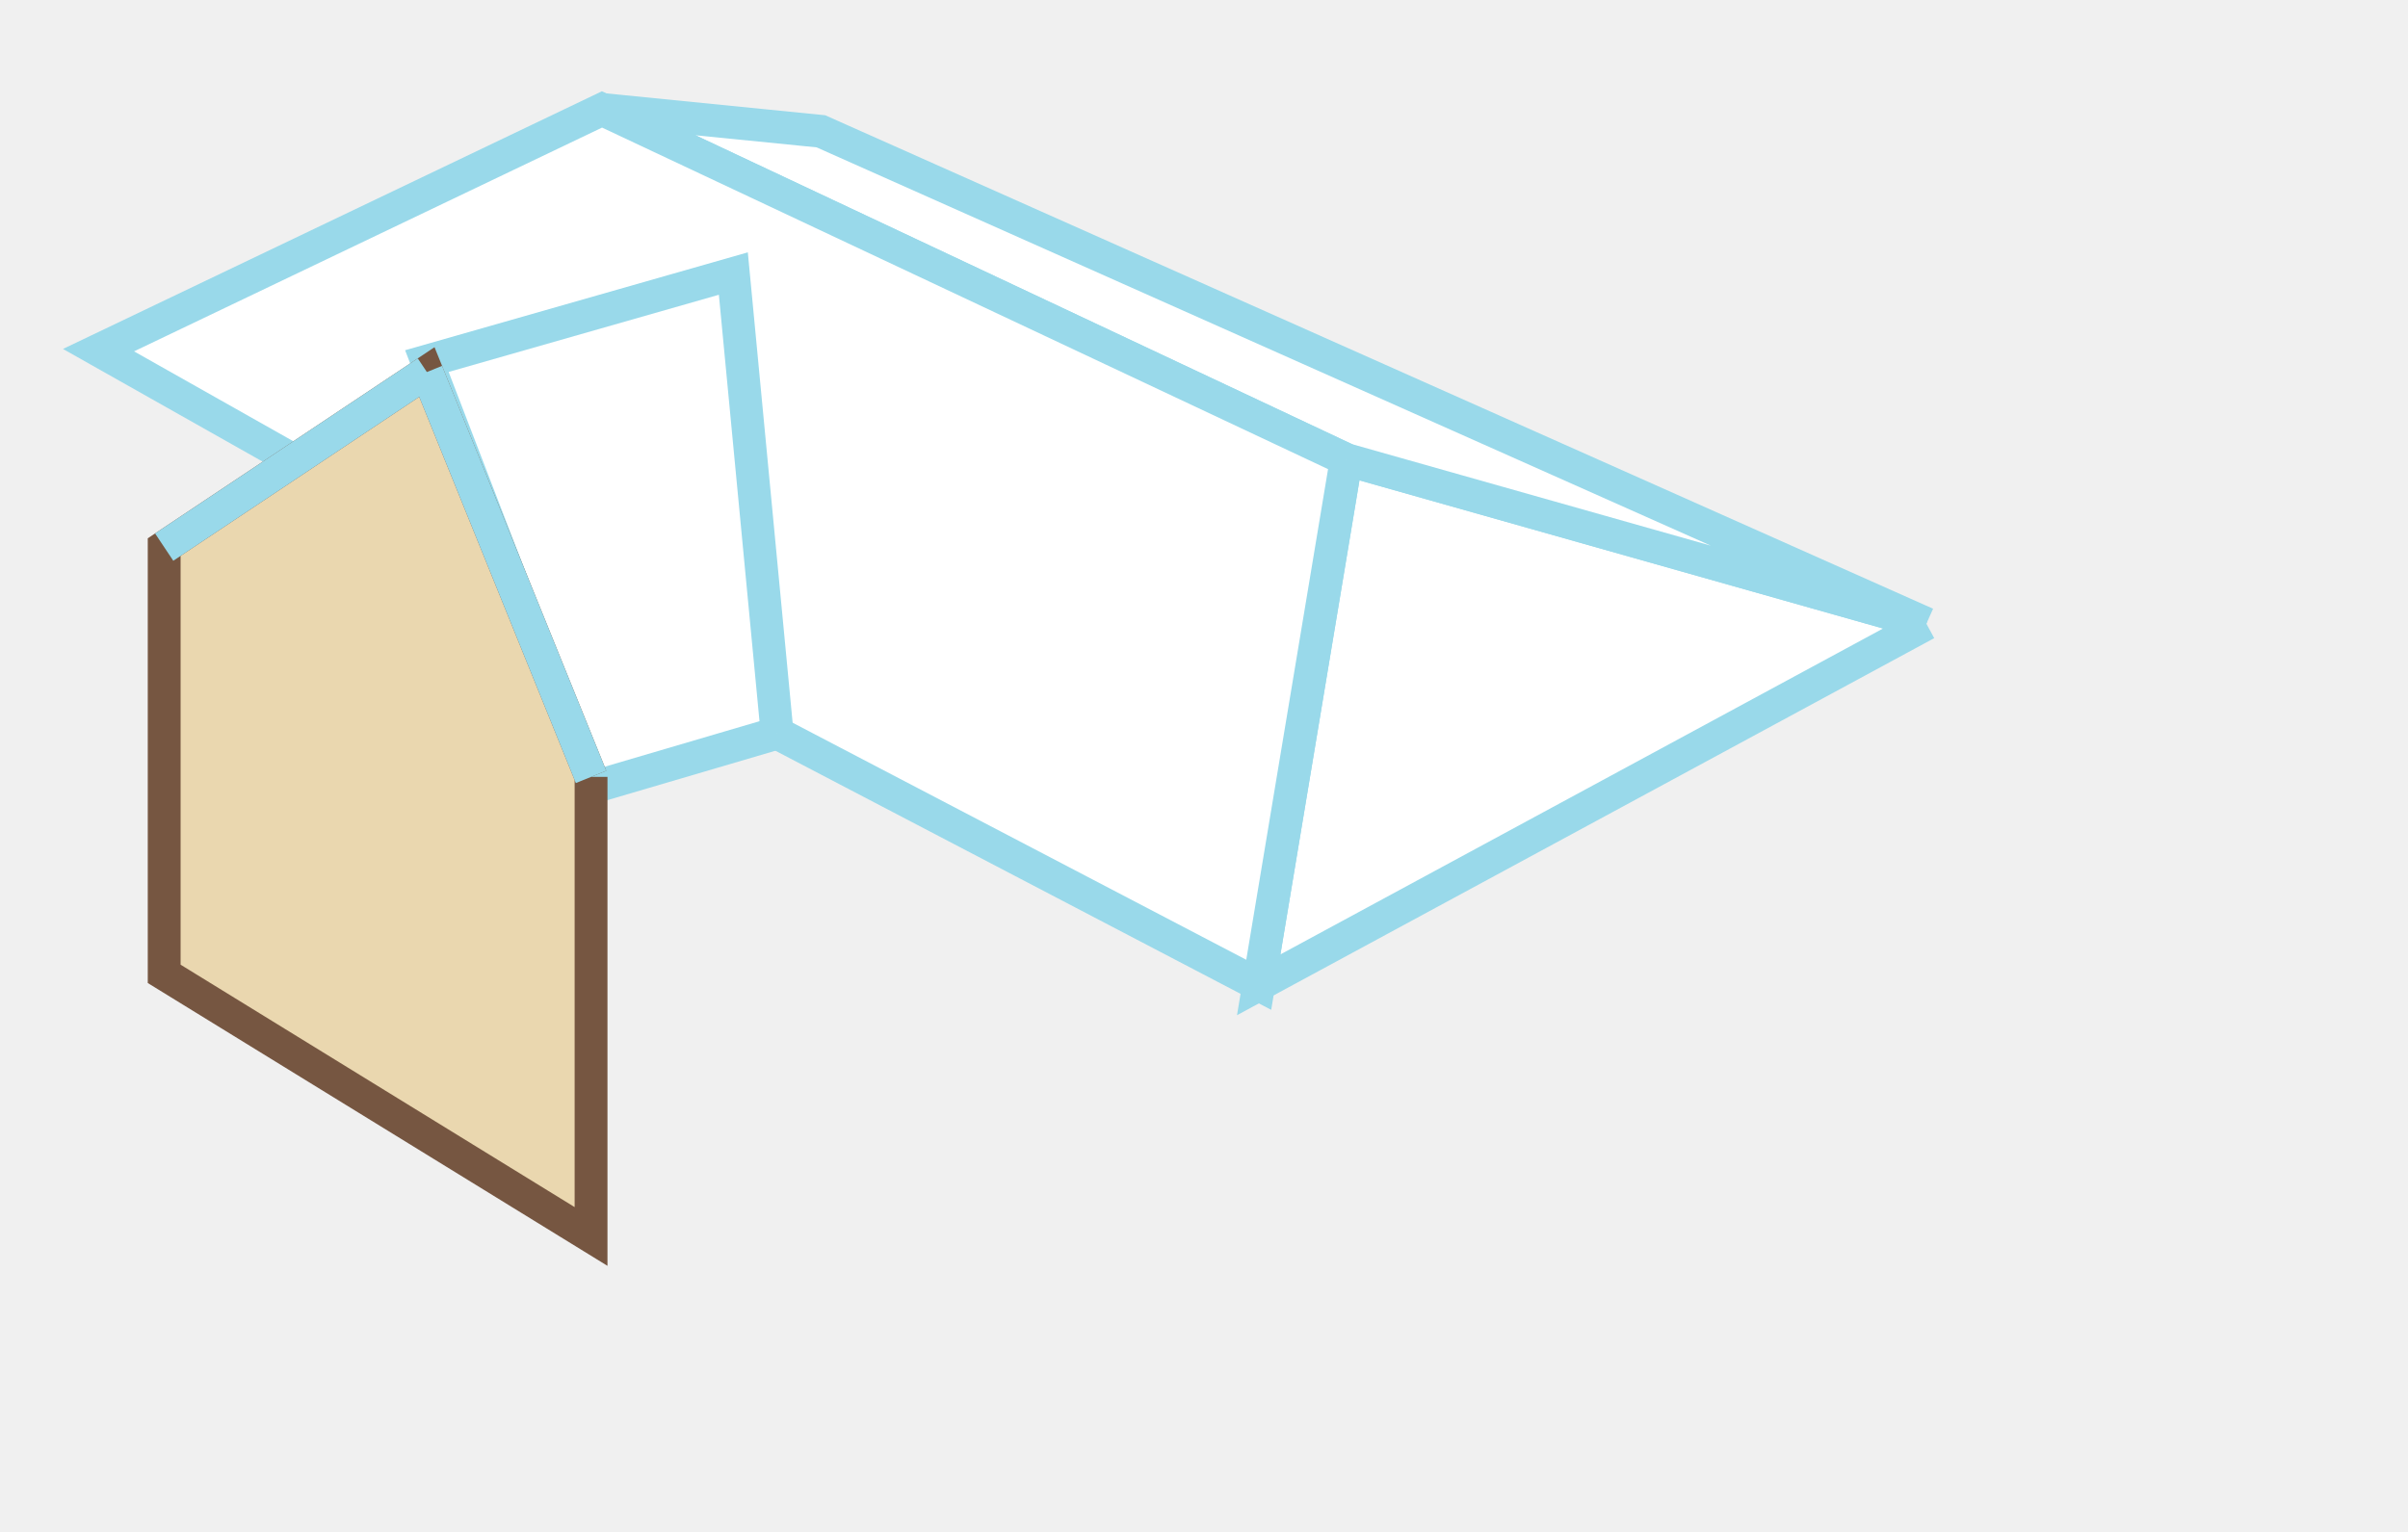
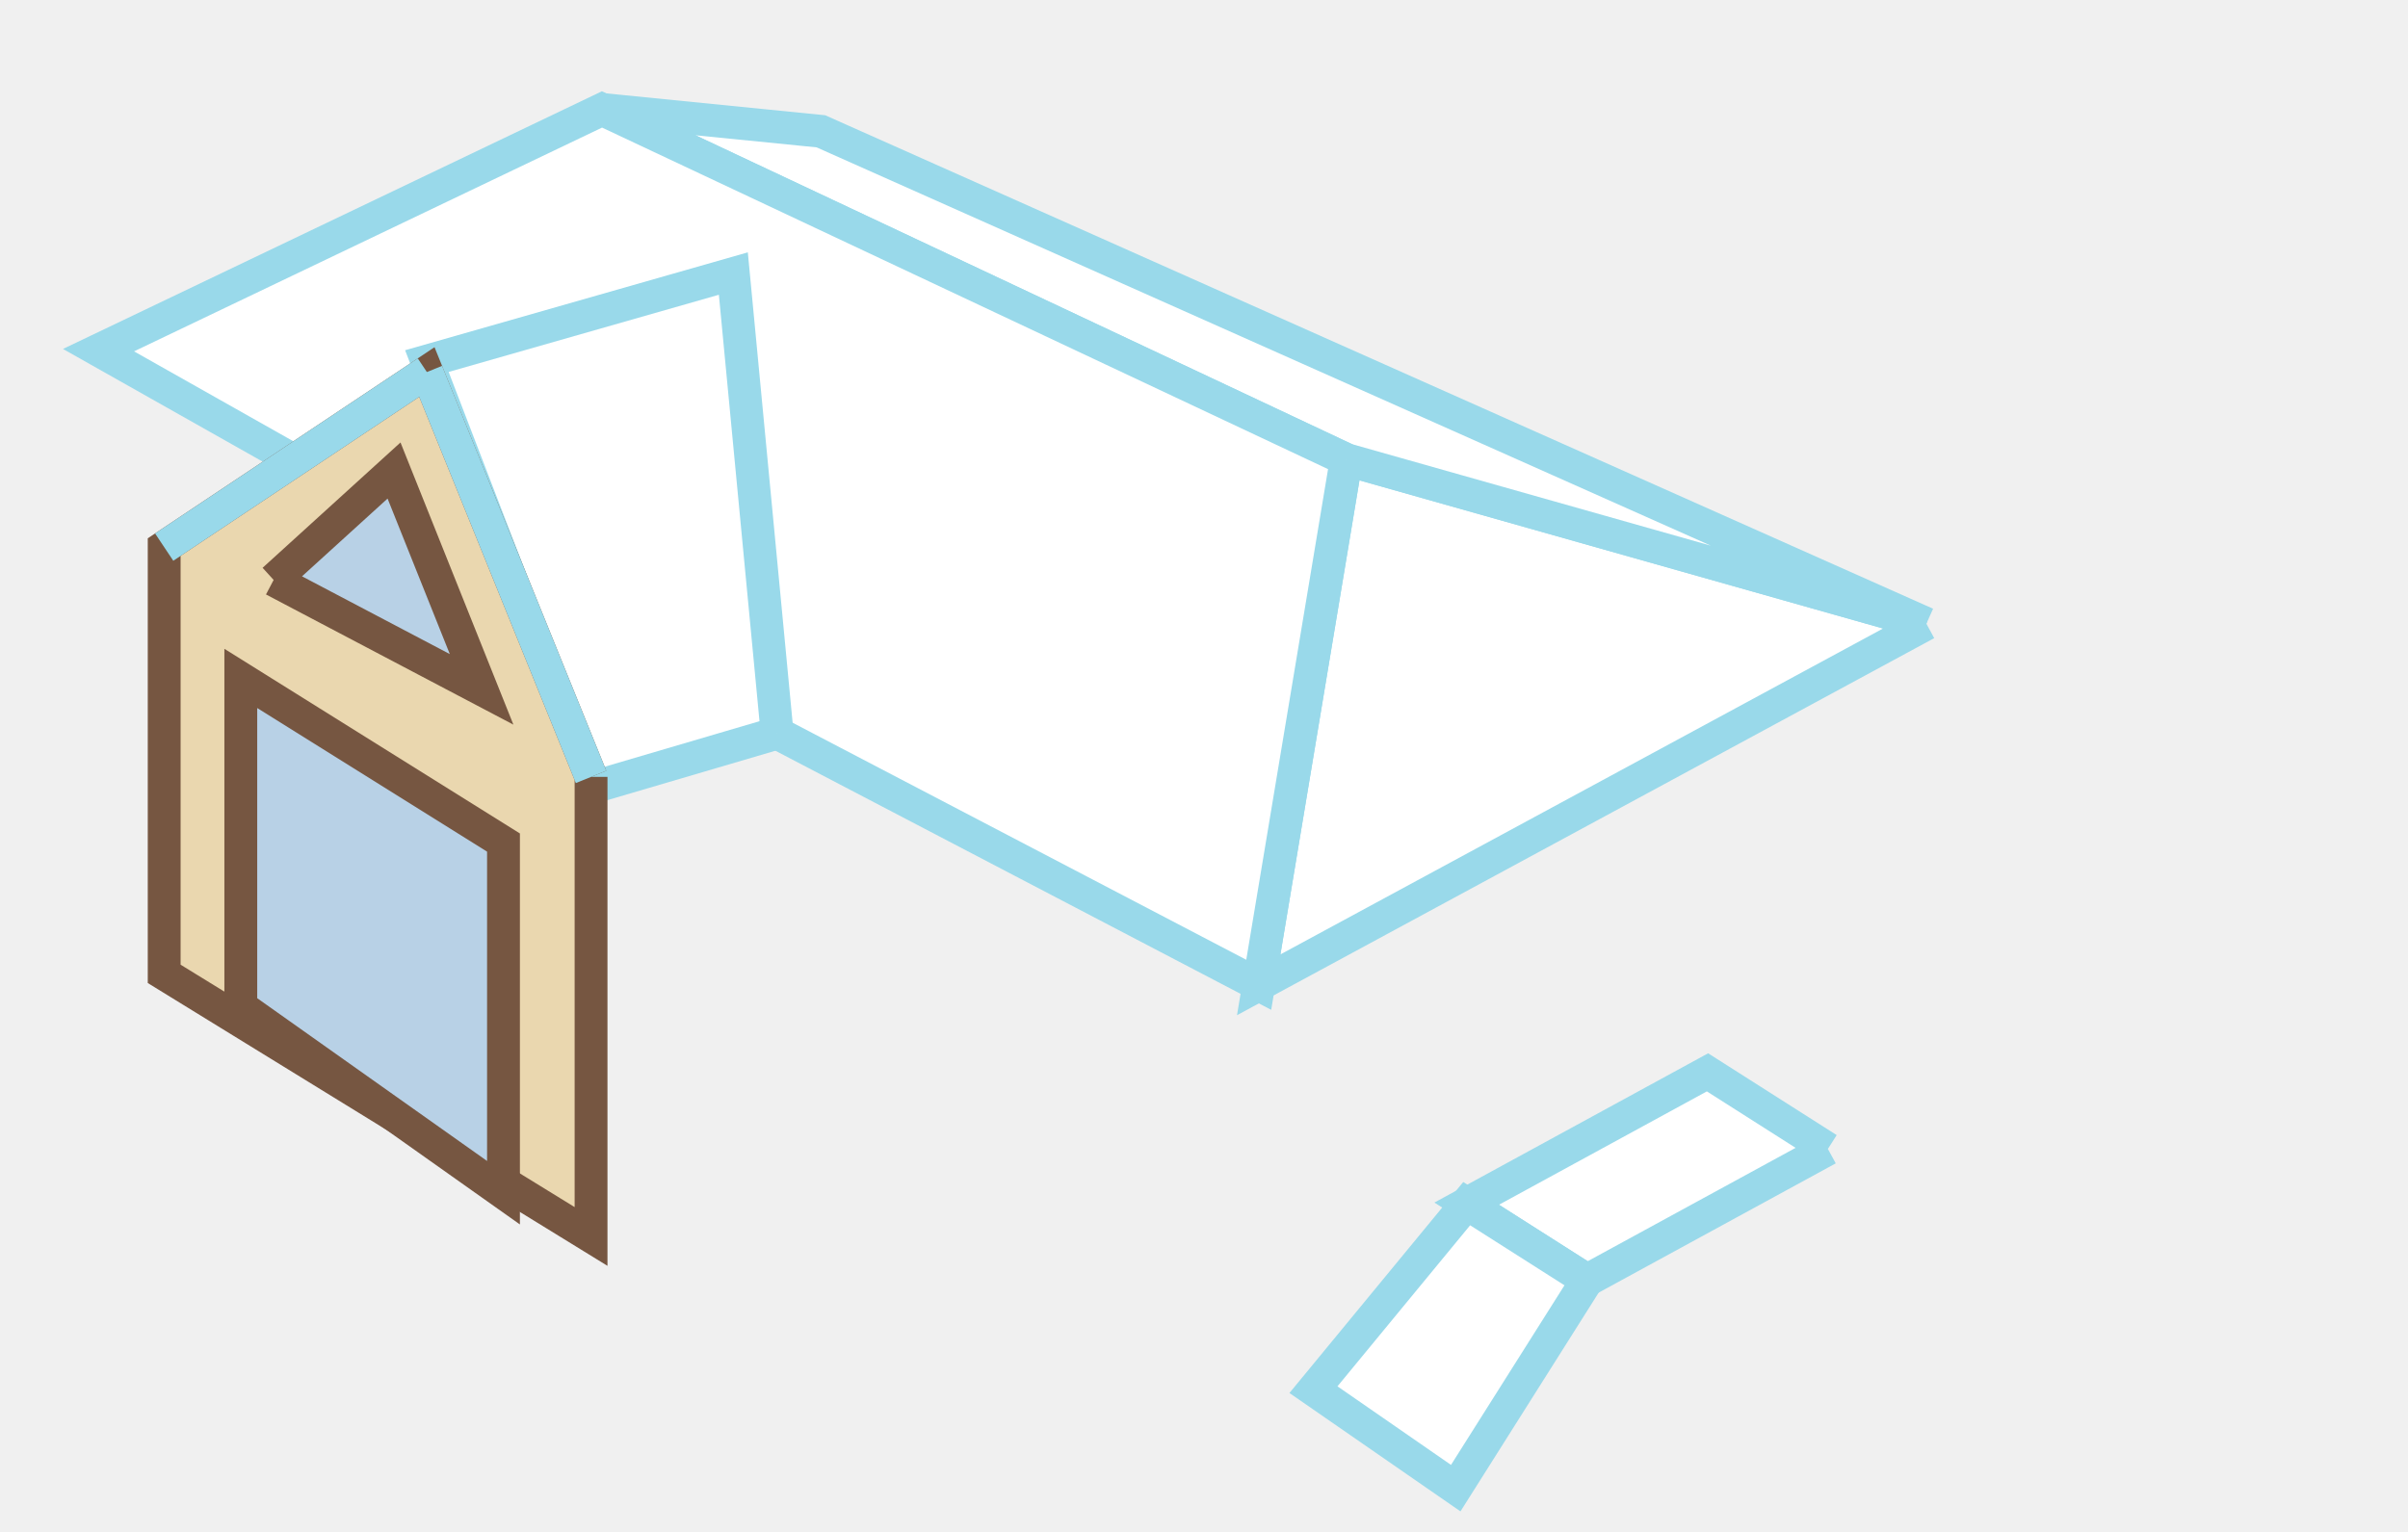
<svg xmlns="http://www.w3.org/2000/svg" width="220pt" height="140pt" viewBox="0 0 220 140" preserveAspectRatio="xMidYMid meet">
  <path d="M 176 57 L 123 42 L 115 90 L 176 57" stroke-width="3" stroke="#99D9EA" fill="white" />
  <path d="M 176 57 L 123 42 L 55 10 L 75 12 L 176 57" stroke-width="3" stroke="#99D9EA" fill="white" />
  <path d="M 123 42 L 115 90 L 71 67 L 9 32 L 55 10 L 123 42" stroke-width="3" stroke="#99D9EA" fill="white" />
  <path d="M 71 67 L 54 72 L 39 33 L 67 25 L 71 67" stroke-width="3" stroke="#99D9EA" fill="white" />
  <path d="M 54 71 L 54 113 L 15 89 L 15 50 L 39 34 L 54 71" stroke-width="3" stroke="#765641" fill="#EAD7AF" />
+   <path d="M 22 92 L 22 62 L 46 77 L 46 109 L 22 92" stroke-width="3" stroke="#765641" fill="#B8D1E6" />
+   <path d="M 25 53 L 44 63 L 36 43 L 25 53" stroke-width="3" stroke="#765641" fill="#B8D1E6" />
  <line x1="39" y1="34" x2="54" y2="71" stroke-width="3" stroke="#99D9EA" />
  <line x1="39" y1="34" x2="15" y2="50" stroke-width="3" stroke="#99D9EA" />
+   <path d="M 167 105 L 145 117 L 134 110 L 156 98 L 167 105" stroke-width="3" stroke="#99D9EA" fill="white" />
+   <path d="M 145 117 L 134 110 L 120 127 L 133 136 L 145 117" stroke-width="3" stroke="#99D9EA" fill="white" />
</svg>
